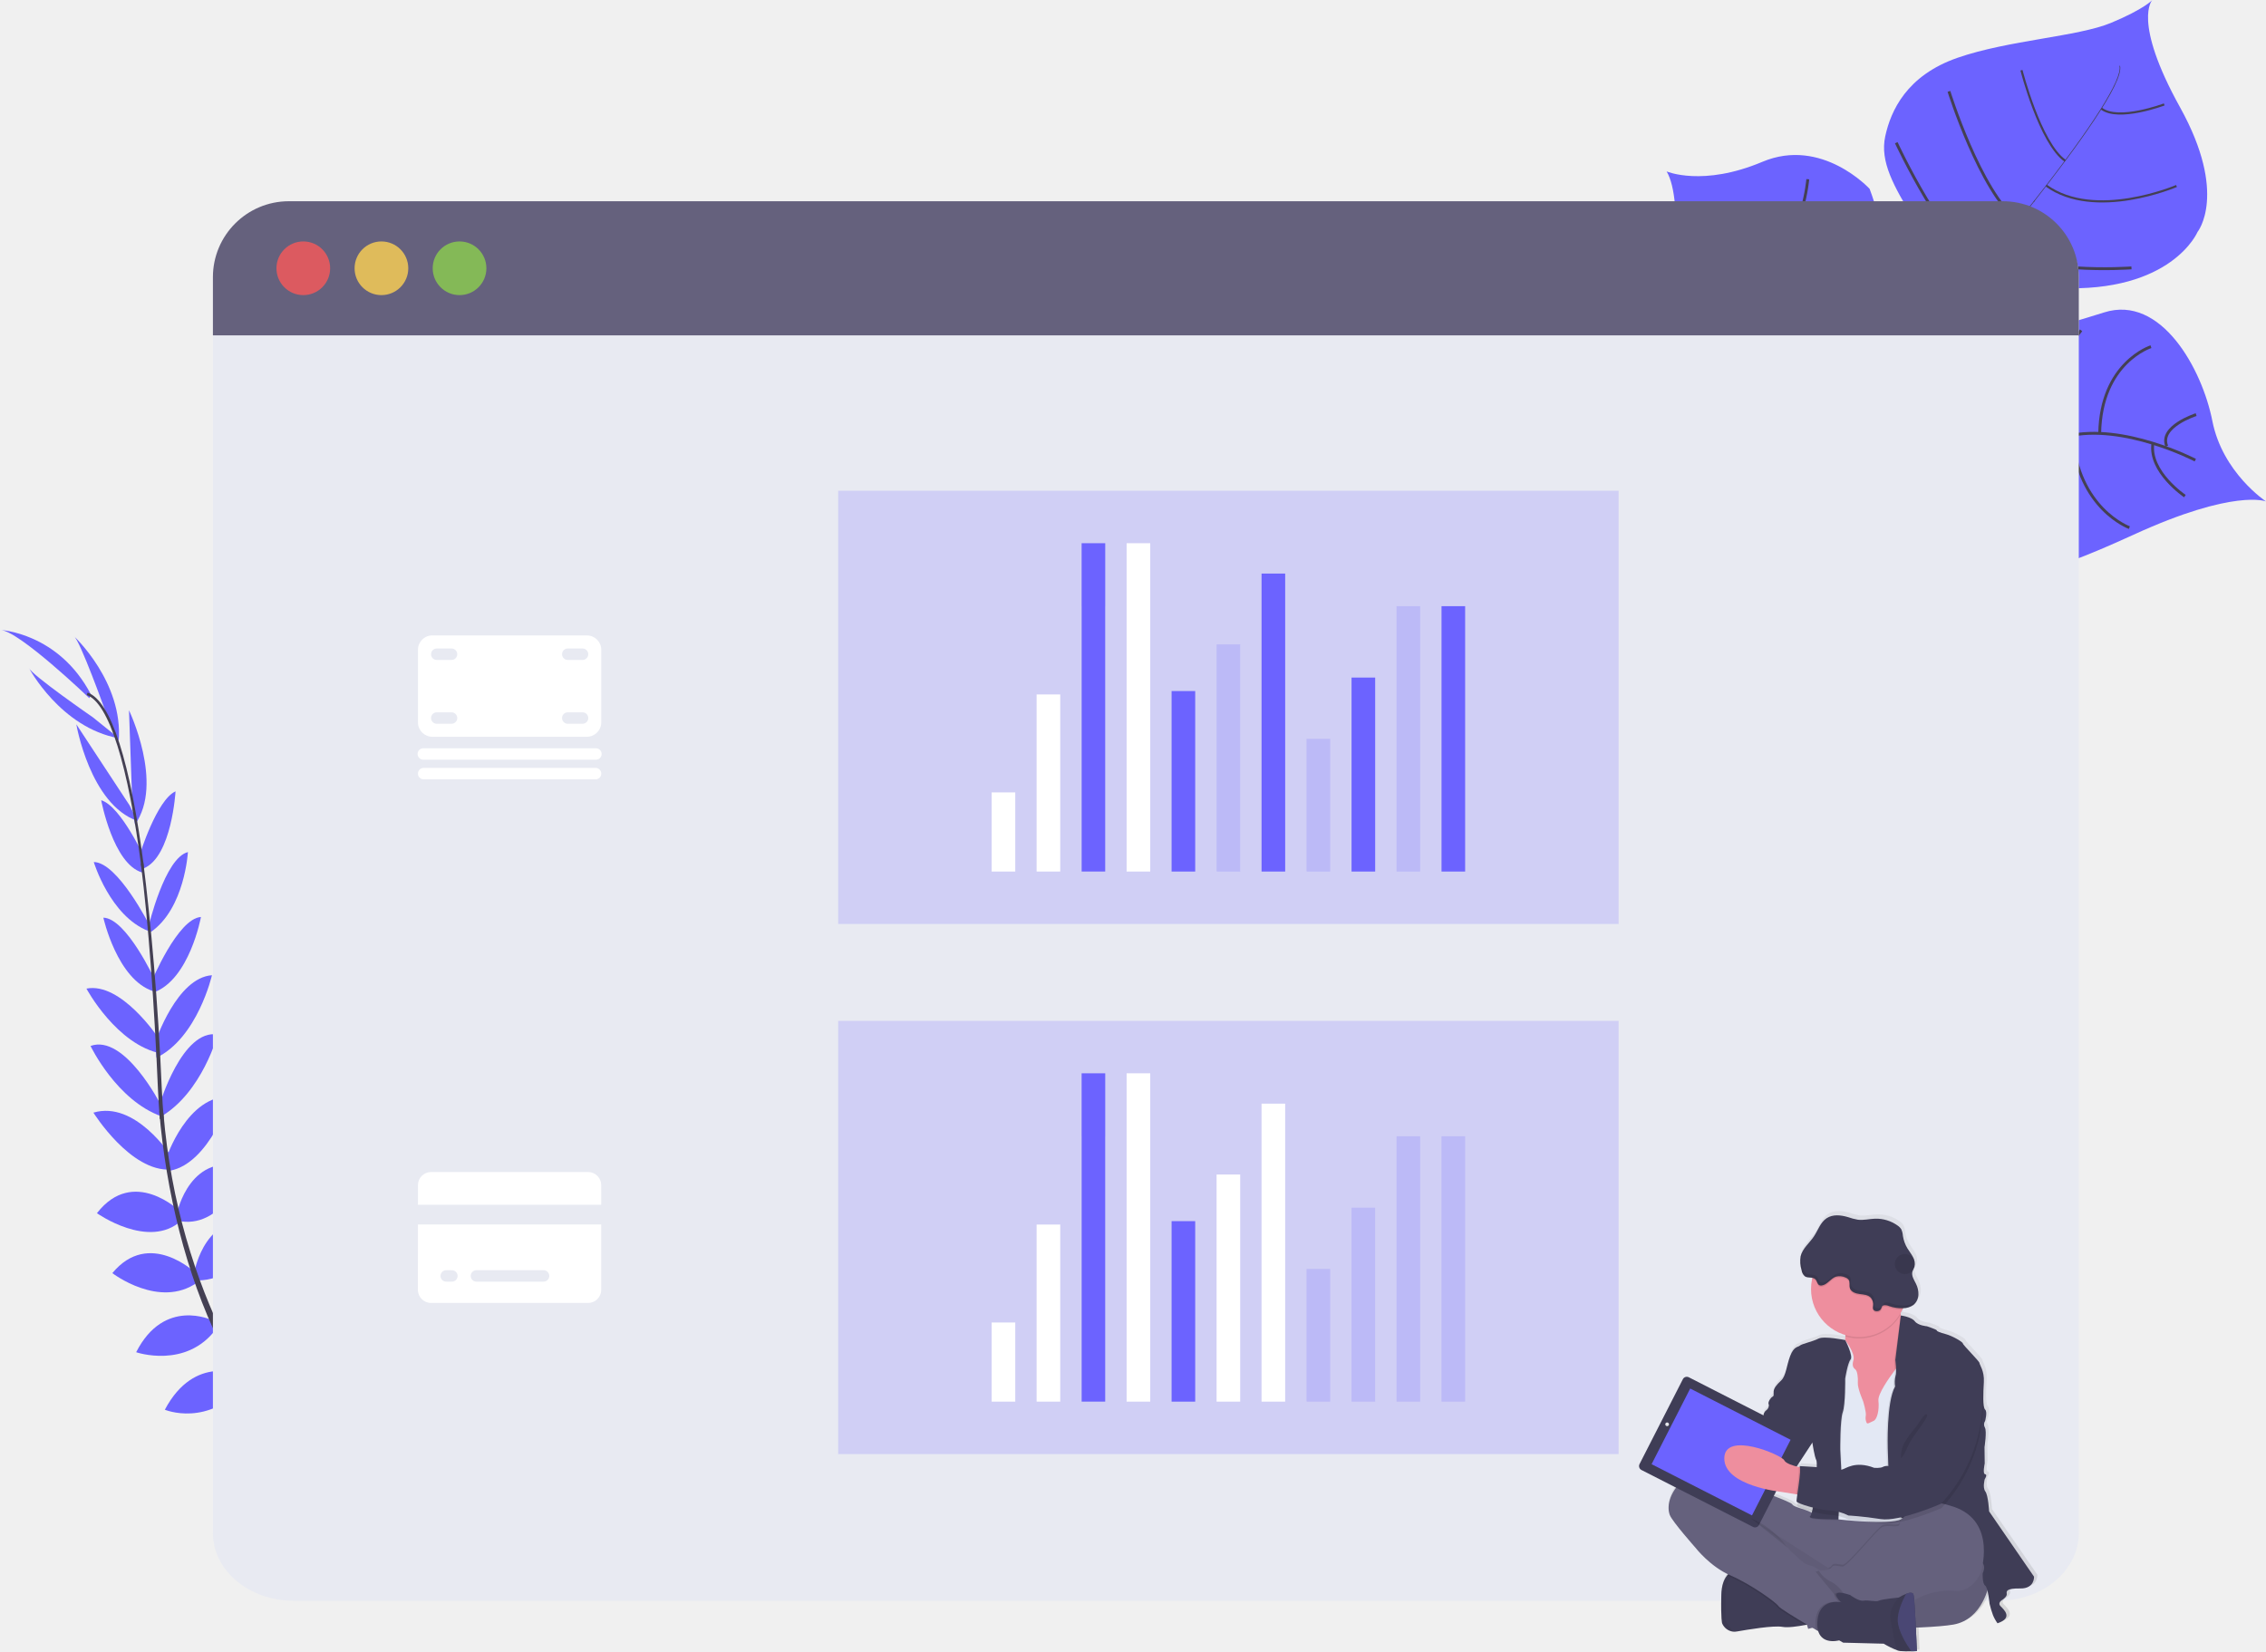
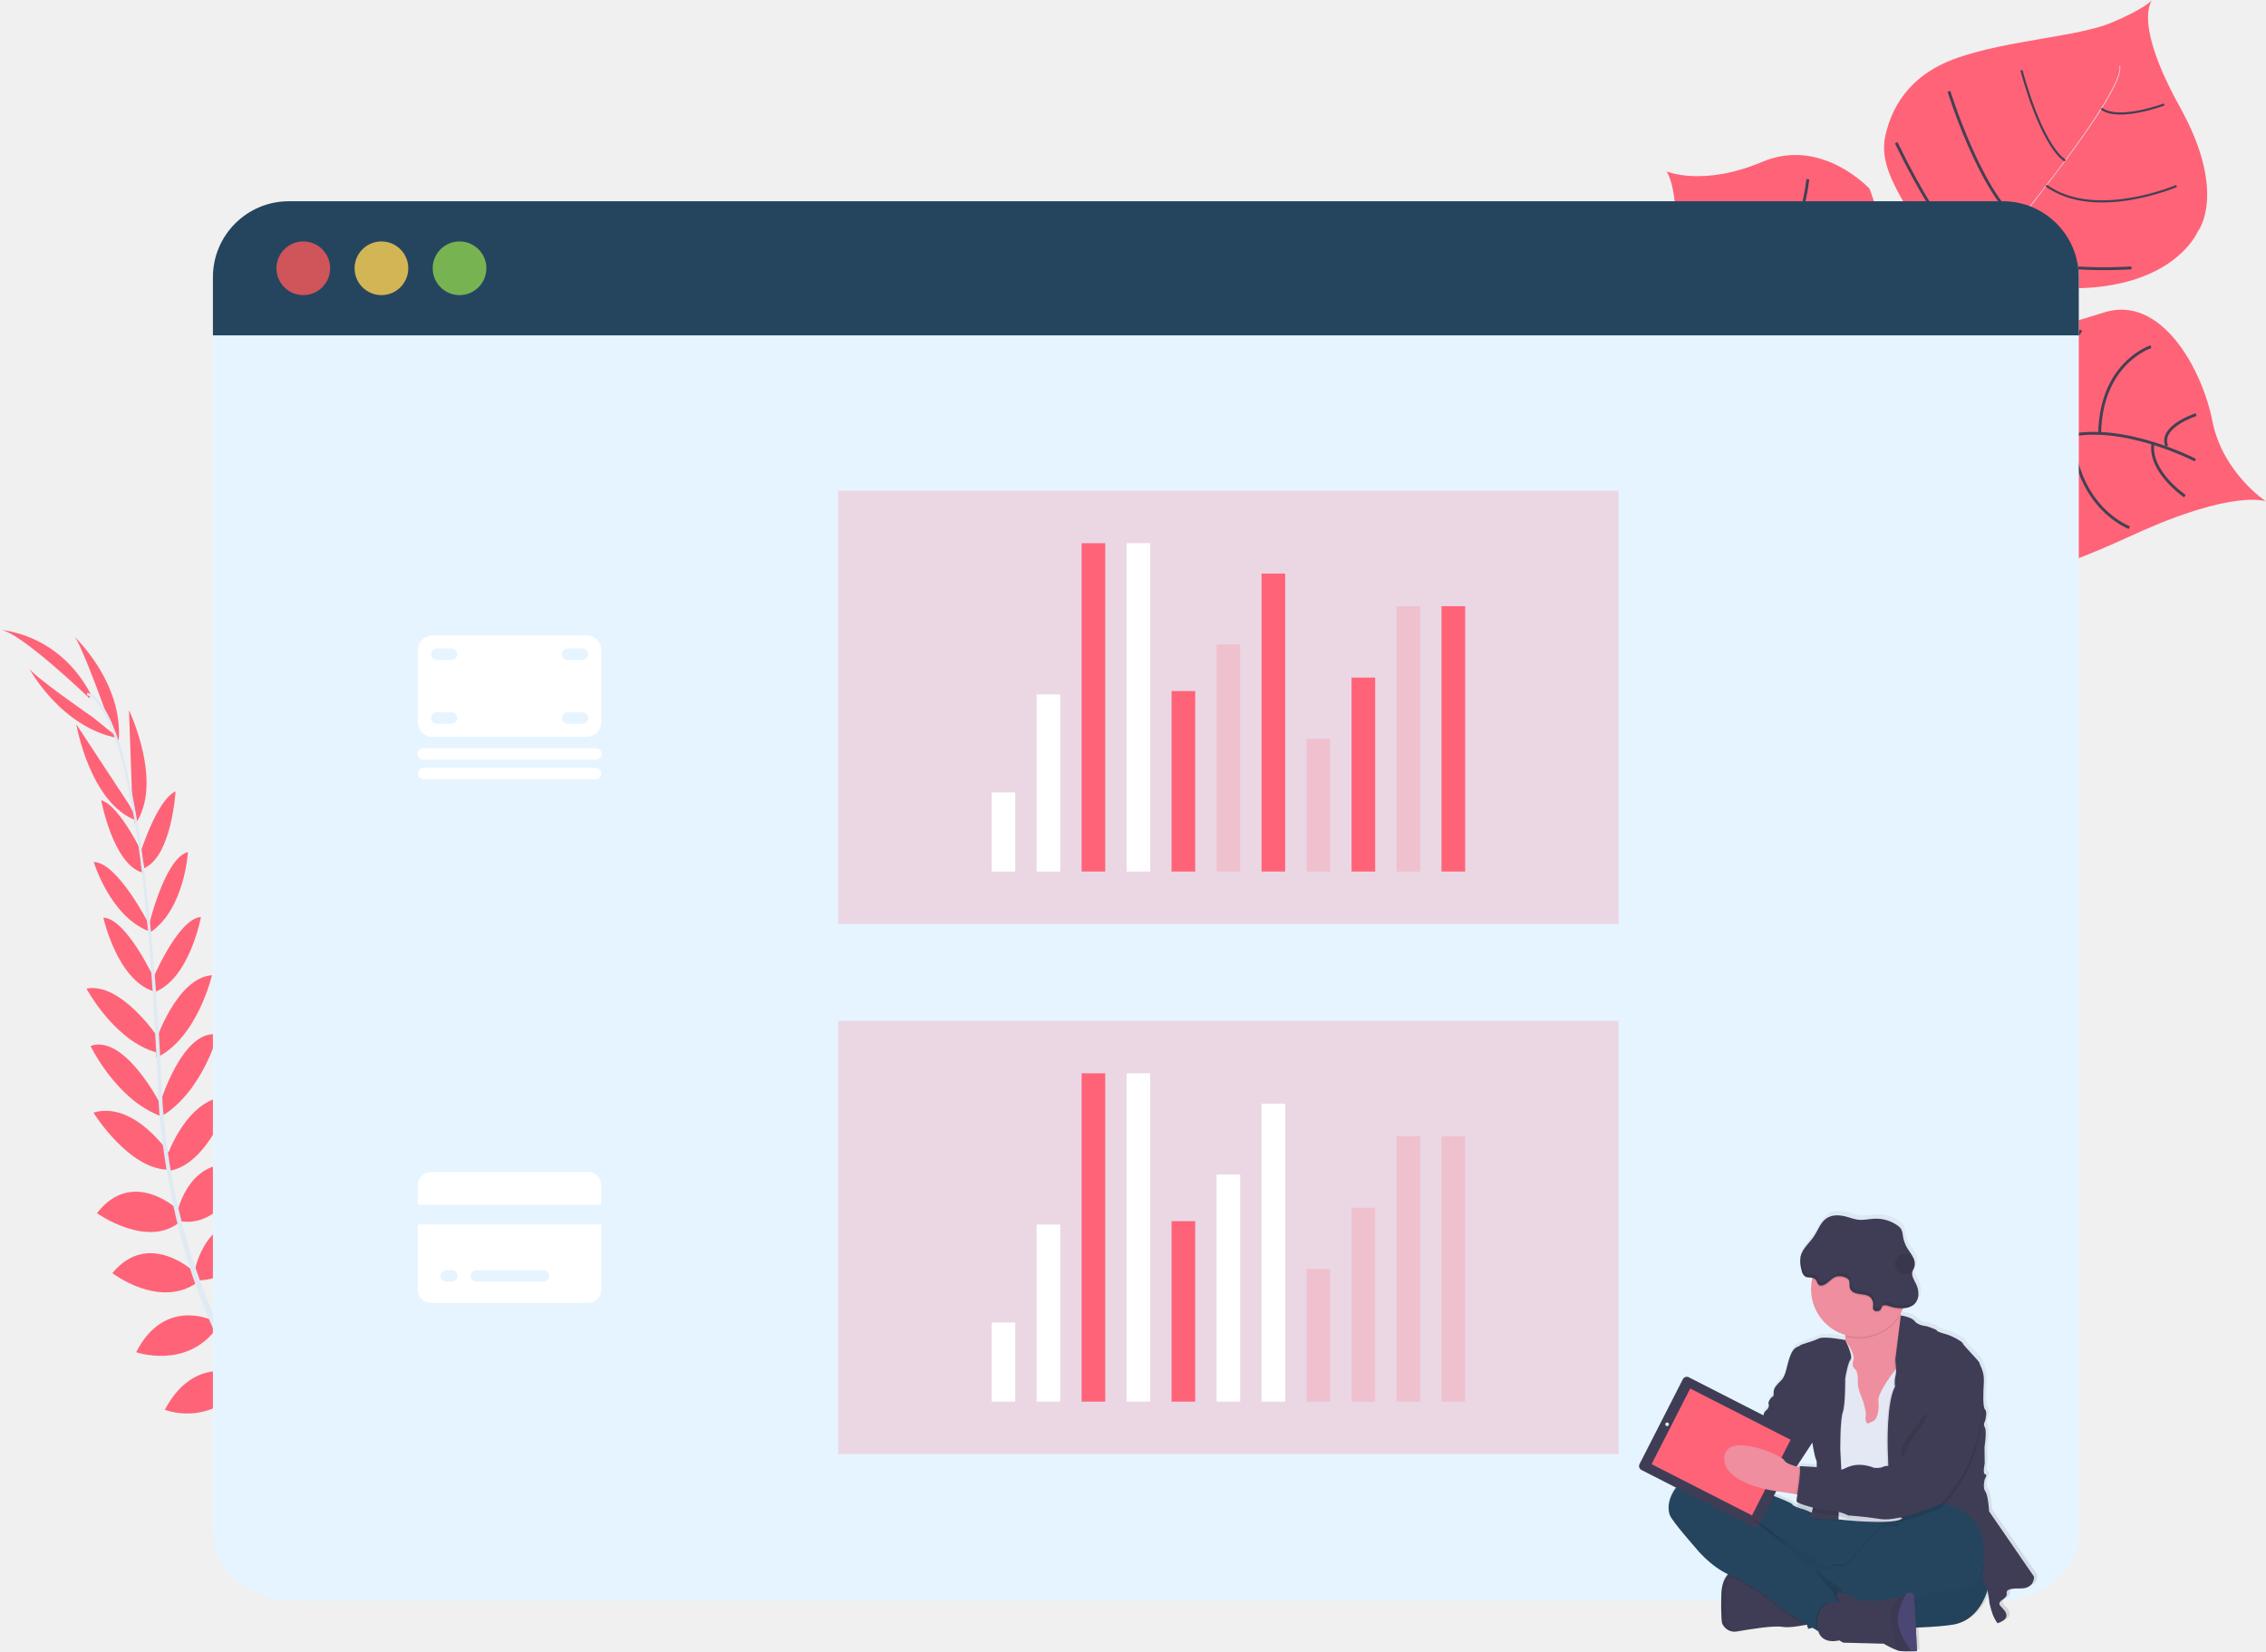
<svg xmlns="http://www.w3.org/2000/svg" viewBox="0 0 790.051 575.88">
  <defs>
    <style>
      .cls-1, .cls-20 {
-         fill: #6c63ff;
+         fill: #ff6378;
      }

      .cls-2 {
-         fill: #444053;
+         fill: #dfeaf3;
      }

      .cls-3, .cls-4 {
        fill: none;
        stroke: #444053;
        stroke-miterlimit: 10;
      }

      .cls-4 {
        stroke-width: 0.75px;
      }

      .cls-5 {
-         fill: #e8eaf2;
+         fill: #e6f4ff;
      }

      .cls-6 {
-         fill: #65617d;
+         fill: #25455f;
      }

      .cls-7 {
        fill: #fa5959;
      }

      .cls-7, .cls-8, .cls-9 {
        opacity: 0.8;
      }

      .cls-8 {
        fill: #fed253;
      }

      .cls-9 {
        fill: #8ccf4d;
      }

      .cls-10 {
        fill: url(#linear-gradient);
      }

      .cls-11 {
        opacity: 0.05;
      }

      .cls-12 {
        fill: #3f3d56;
      }

      .cls-13, .cls-18 {
        opacity: 0.1;
      }

      .cls-14 {
        fill: #ee8e9e;
      }

      .cls-15 {
        fill: #e3e8f4;
      }

      .cls-16 {
        fill: #e6e8ec;
      }

      .cls-17 {
        fill: #565387;
      }

      .cls-19 {
        fill: #fff;
      }

      .cls-20 {
        opacity: 0.2;
      }

      .cls-21 {
        fill: #dfe3ef;
      }
    </style>
    <linearGradient id="linear-gradient" x1="0.5" y1="1" x2="0.5" gradientUnits="objectBoundingBox">
      <stop offset="0" stop-color="gray" stop-opacity="0.251" />
      <stop offset="0.54" stop-color="gray" stop-opacity="0.122" />
      <stop offset="1" stop-color="gray" stop-opacity="0.102" />
    </linearGradient>
  </defs>
  <g id="undraw_revenue_3osh_1_" data-name="undraw_revenue_3osh (1)" transform="translate(0.03 0.01)">
    <path id="Path_30" data-name="Path 30" class="cls-1" d="M1065.833,227.309s-11.031-4.483-46.123,11.589-39.474,14.051-48.564,11.589-14.145-3.049-23.9-16.492c0,0-6.866-37.229-13.515-43s-34.9,3.288-34.9,3.288-33.861,7.772-40.314-37.468c0,0,4.578-34.121-1.659-44.587,0,0,12.588,5.425,33.361-3.339s37.41,9.416,37.41,9.416,5.237,13.566,4.686,21.649,2.774,11.125,12.682,7.243c0,0,4.867-6.924-2.028-18.368s-11.813-19.969-9.887-28.863,7.453-21.207,25.227-27.371,41.915-7.352,53.5-12.175,14.392-7.967,14.392-7.967-7.127,7.142,9.669,37.431,6.091,43.458,6.091,43.458-8.938,21.294-48.39,19.556c0,0-38.018,1.391-17.289,17.513,0,0,13.269-2.7,33.115-9.01s34.172,19.723,37.728,37.837S1065.833,227.309,1065.833,227.309Z" transform="translate(-275.811 -52.46)" />
    <path id="Path_31" data-name="Path 31" class="cls-2" d="M1063.427,84.151l.2-.051c1.528,5.794-15.464,28.972-29.986,47.463l-.174-.13C1053.96,105.387,1064.6,88.6,1063.427,84.151Z" transform="translate(-324.504 -61.186)" />
    <path id="Path_32" data-name="Path 32" class="cls-2" d="M1018.131,148.92l.087.239c-11.589,14.747-26.2,32.347-37.873,45.384-1.108,1.246-2.216,2.55-3.281,3.882l-.333-.268c1.072-1.34,2.173-2.651,3.3-3.9C991.7,181.231,1006.535,163.667,1018.131,148.92Z" transform="translate(-308.86 -79.057)" />
    <path id="Path_33" data-name="Path 33" class="cls-2" d="M966.858,216.41l.232.4c-21.251,26.531-22.656,67.729-22.707,68.084L939.9,279.72C939.972,279.358,945.455,243.129,966.858,216.41Z" transform="translate(-298.706 -97.665)" />
    <path id="Path_34" data-name="Path 34" class="cls-3" d="M1048.384,240.9s-25.06-13.037-44.587-8.351-63.5-16.521-63.5-16.521-18.665-7.583-22.453-16.231c0,0-12.813-13.537-13.544-20.555s-13.2-24.626-21.331-25.3" transform="translate(-283.01 -80.442)" />
    <path id="Path_35" data-name="Path 35" class="cls-3" d="M1102.049,284.311s-12.617-8.5-11.154-18.411" transform="translate(-340.304 -111.31)" />
    <path id="Path_36" data-name="Path 36" class="cls-3" d="M1072.05,294.206s-18.042-6.555-19.86-32.245" transform="translate(-329.665 -110.223)" />
    <path id="Path_37" data-name="Path 37" class="cls-3" d="M1034.571,300.695s-17.245-14.312-11.523-39.315" transform="translate(-321.31 -110.063)" />
    <path id="Path_38" data-name="Path 38" class="cls-3" d="M988.994,290.866s-11.495-24.083-1.268-39.756" transform="translate(-310.724 -107.232)" />
    <path id="Path_39" data-name="Path 39" class="cls-3" d="M1107.7,252.08s-13.037,4.143-10.249,11.009" transform="translate(-342.036 -107.499)" />
    <path id="Path_40" data-name="Path 40" class="cls-3" d="M1083.2,219.37s-17.463,5.541-17.876,30.246" transform="translate(-333.285 -98.481)" />
    <path id="Path_41" data-name="Path 41" class="cls-3" d="M1050.749,211.5s-15.891,19.621-14.732,37.453" transform="translate(-325.19 -96.311)" />
    <path id="Path_42" data-name="Path 42" class="cls-3" d="M1012.693,222.12s-15.79,15.094-13.762,23.489" transform="translate(-314.932 -99.239)" />
    <path id="Path_43" data-name="Path 43" class="cls-3" d="M998.376,213.933s-14.8,2.658-16.876-2.173" transform="translate(-310.176 -96.383)" />
    <path id="Path_44" data-name="Path 44" class="cls-3" d="M978.24,190.08s7.482,9.908,9.416,7.692" transform="translate(-309.277 -90.406)" />
    <path id="Path_45" data-name="Path 45" class="cls-3" d="M1063.2,178.179s-37.323,2.709-45.768-8.539" transform="translate(-320.082 -84.77)" />
    <path id="Path_46" data-name="Path 46" class="cls-3" d="M967.4,121.16s17.513,37.591,30.225,42.378" transform="translate(-306.288 -71.404)" />
    <path id="Path_47" data-name="Path 47" class="cls-3" d="M992.76,96.44s10.756,34.578,24.083,45.37" transform="translate(-313.28 -64.588)" />
    <path id="Path_48" data-name="Path 48" class="cls-4" d="M1085.01,141.948s-28.378,12.183-45.42-.138" transform="translate(-326.191 -77.097)" />
    <path id="Path_49" data-name="Path 49" class="cls-4" d="M1027.67,86.26s6.482,25.423,15.21,31.557" transform="translate(-322.905 -61.782)" />
    <path id="Path_50" data-name="Path 50" class="cls-4" d="M1088.05,102.73s-15.934,6.033-21.91,1.449" transform="translate(-333.512 -66.323)" />
    <path id="Path_51" data-name="Path 51" class="cls-3" d="M957.081,201.55s-.043,22.156-6.041,23.728" transform="translate(-301.778 -93.568)" />
    <path id="Path_52" data-name="Path 52" class="cls-3" d="M891.3,237.27s23.952,2.042,35-10.27" transform="translate(-285.307 -100.585)" />
    <path id="Path_53" data-name="Path 53" class="cls-3" d="M942.547,165.41s-5.794,22.453-21.787,28.523" transform="translate(-293.429 -83.604)" />
    <path id="Path_54" data-name="Path 54" class="cls-3" d="M871.46,205.029s16.956,5.9,31.536-9.119" transform="translate(-279.837 -92.013)" />
    <path id="Path_55" data-name="Path 55" class="cls-3" d="M920.252,138.74s-1.6,19.085-11.973,28.016" transform="translate(-289.988 -76.251)" />
    <path id="Path_56" data-name="Path 56" class="cls-3" d="M872.35,166.641s14.073.094,17.383-4.491" transform="translate(-280.082 -82.705)" />
    <path id="Path_57" data-name="Path 57" class="cls-1" d="M242.53,793.753s9.64-6.359,19.194-1.833c0,0-2.941,5.664-15.036,5.128Z" transform="translate(-106.436 -255.889)" />
    <path id="Path_58" data-name="Path 58" class="cls-1" d="M240.68,795.54s-2.933,11.2,4.418,18.766c0,0,4.425-4.606.036-15.884Z" transform="translate(-105.767 -257.335)" />
    <path id="Path_59" data-name="Path 59" class="cls-1" d="M224.3,778.078s.724-9.5,22.163-6.352c0,0,.1,6.128-7.431,9.032S228.059,781.214,224.3,778.078Z" transform="translate(-101.41 -250.593)" />
    <path id="Path_60" data-name="Path 60" class="cls-1" d="M220.828,780.65s-9.068,2.9-.985,23.025c0,0,5.983-1.333,7.04-9.336S224.761,783.562,220.828,780.65Z" transform="translate(-99.257 -253.23)" />
    <path id="Path_61" data-name="Path 61" class="cls-1" d="M205.705,756.618s-1.224-15.63,20.693-14.022c0,0,1.557,14.146-16.818,17.781Z" transform="translate(-96.28 -242.706)" />
    <path id="Path_62" data-name="Path 62" class="cls-1" d="M185.72,732.575s3-17.709,24.908-12.429c0,0,.087,15.312-21.338,16.659Z" transform="translate(-90.773 -236.277)" />
    <path id="Path_63" data-name="Path 63" class="cls-1" d="M171.1,707.526s5.07-17.3,26.741-12.089c0,0-5.164,15.514-25.3,15.275Z" transform="translate(-86.743 -229.467)" />
    <path id="Path_64" data-name="Path 64" class="cls-1" d="M157.22,682.747s4.918-17.9,25.872-12.53c0,0-7,17.014-24.5,15.58Z" transform="translate(-82.916 -222.505)" />
    <path id="Path_65" data-name="Path 65" class="cls-1" d="M148.27,657.773s3.781-21.9,23.322-17.05c0,0-5.678,19.918-21.881,20.237Z" transform="translate(-80.448 -214.458)" />
    <path id="Path_66" data-name="Path 66" class="cls-1" d="M139.88,629.9s4.541-22.069,24.293-15.652c0,0-7.757,20.86-22.917,18.7Z" transform="translate(-78.135 -207.028)" />
    <path id="Path_67" data-name="Path 67" class="cls-1" d="M134.69,601.821s7.2-22.076,22.489-21.475c0,0-7.366,23.315-21.215,25.9Z" transform="translate(-76.704 -198.001)" />
    <path id="Path_68" data-name="Path 68" class="cls-1" d="M131.39,575.014s7.837-26.574,20.28-24.517c0,0-5.425,20.28-19.838,28.66Z" transform="translate(-75.794 -189.744)" />
    <path id="Path_69" data-name="Path 69" class="cls-1" d="M129.51,545.011s7.352-22.142,19.636-23.011c0,0-5,21.787-19.36,28.776Z" transform="translate(-75.276 -181.918)" />
    <path id="Path_70" data-name="Path 70" class="cls-1" d="M127.46,516.63s9.17-22.171,17.282-22.67c0,0-3.976,21.83-16.47,26.306Z" transform="translate(-74.711 -174.187)" />
    <path id="Path_71" data-name="Path 71" class="cls-1" d="M126.05,488.784s5.635-24.075,13.762-26.075c0,0-1.108,19.686-12.929,27.871Z" transform="translate(-74.322 -165.572)" />
    <path id="Path_72" data-name="Path 72" class="cls-1" d="M121.85,455.583s5.925-19.187,12.487-22.113c0,0-1.3,22.62-10.966,26.8Z" transform="translate(-73.164 -157.51)" />
    <path id="Path_73" data-name="Path 73" class="cls-1" d="M117.885,428.262l-1.2-33.832s12.255,25.539,2.1,39.8Z" transform="translate(-71.741 -146.746)" />
    <path id="Path_74" data-name="Path 74" class="cls-1" d="M101.089,384.794S92.252,360.089,90.13,358.72c0,0,17.332,16.029,15.637,36.649Z" transform="translate(-64.419 -136.901)" />
    <path id="Path_75" data-name="Path 75" class="cls-1" d="M199.146,761.871s-15.543-2.035-15.08,19.932c0,0,14.051,2.289,18.636-15.876Z" transform="translate(-90.315 -248.039)" />
    <path id="Path_76" data-name="Path 76" class="cls-1" d="M178.387,736.87s-17.962-.065-16.5,22.453c0,0,15.073,2.694,20.048-18.18Z" transform="translate(-84.179 -241.159)" />
    <path id="Path_77" data-name="Path 77" class="cls-1" d="M160.681,713.959s-16.3-7.612-26.741,12.088c0,0,15.065,6.367,28.182-8.9Z" transform="translate(-76.497 -234.444)" />
    <path id="Path_78" data-name="Path 78" class="cls-1" d="M146.632,687.481s-16.695-8.141-26.5,11.147c0,0,17.383,5.983,27.878-8.1Z" transform="translate(-72.69 -227.072)" />
    <path id="Path_79" data-name="Path 79" class="cls-1" d="M137.562,662.612s-16.065-15.355-28.892.174c0,0,16.42,12.632,29.631,3.245Z" transform="translate(-69.53 -218.818)" />
    <path id="Path_80" data-name="Path 80" class="cls-1" d="M130.142,633s-16.166-15.7-28.892.724c0,0,18.151,12.878,29.464,2.571Z" transform="translate(-67.484 -210.656)" />
    <path id="Path_81" data-name="Path 81" class="cls-1" d="M126.678,603.13s-12.451-19.556-27.118-15.21c0,0,12.921,20.758,26.98,19.831Z" transform="translate(-67.019 -199.919)" />
    <path id="Path_82" data-name="Path 82" class="cls-1" d="M122.6,576.263s-12.566-24.691-24.423-20.4c0,0,9.046,18.976,24.742,24.554Z" transform="translate(-66.638 -191.116)" />
    <path id="Path_83" data-name="Path 83" class="cls-1" d="M121.188,545.428s-12.9-19.44-24.988-17.064c0,0,10.546,19.708,26.241,22.685Z" transform="translate(-66.092 -183.617)" />
    <path id="Path_84" data-name="Path 84" class="cls-1" d="M122.447,516.287s-10-21.808-18.107-22c0,0,4.8,21.656,17.455,25.662Z" transform="translate(-68.336 -174.278)" />
    <path id="Path_85" data-name="Path 85" class="cls-1" d="M119.2,489.627S108.081,467.543,99.73,467.5c0,0,5.693,18.882,19.092,24.076Z" transform="translate(-67.065 -166.892)" />
    <path id="Path_86" data-name="Path 86" class="cls-1" d="M118.51,458.093S110.2,439.811,103.3,437.74c0,0,4.157,22.279,14.283,25.2Z" transform="translate(-68.05 -158.687)" />
    <path id="Path_87" data-name="Path 87" class="cls-1" d="M109.923,429.488,91.33,401.19s4.759,27.914,21.287,33.694Z" transform="translate(-64.749 -148.61)" />
    <path id="Path_88" data-name="Path 88" class="cls-1" d="M90.853,391.289S69.262,376.383,68.48,374c0,0,11.016,20.881,31.376,24.561Z" transform="translate(-58.45 -141.114)" />
    <path id="Path_89" data-name="Path 89" class="cls-1" d="M85.735,379.547S60.942,355.718,54.59,355.74c0,0,20.447.934,31.717,22.54Z" transform="translate(-54.62 -136.079)" />
    <path id="Path_90" data-name="Path 90" class="cls-2" d="M116.374,447.337l-.905.116c-4.657-36.468-11.451-58.016-19.129-60.681l.3-.862C104.785,388.735,111.579,409.978,116.374,447.337Z" transform="translate(-66.131 -144.397)" />
    <path id="Path_91" data-name="Path 91" class="cls-2" d="M130.379,556.882l-1.362.116c-.29-3.4-.507-6.888-.659-10.357-1.3-30.189-3.317-57.9-5.968-78.68l.789-.971c2.658,20.809,5.244,49.368,6.519,79.585C129.879,550.03,130.075,553.492,130.379,556.882Z" transform="translate(-73.313 -166.752)" />
    <path id="Path_92" data-name="Path 92" class="cls-2" d="M237.308,755.174c-.239-.109-24.257-10.828-49.194-36.417a198.123,198.123,0,0,1-35.961-50.947c-11.523-23.453-18.549-52.287-20.9-80.31l1.449.666c5.295,62.9,33.926,105.9,56.7,129.286,24.691,25.35,48.441,35.976,48.68,36.077Z" transform="translate(-75.756 -199.977)" />
    <path id="Path_93" data-name="Path 93" class="cls-5" d="M807.625,175.7V613.778c0,13.037-12.567,23.619-28.088,23.619H185.161c-15.514,0-28.081-10.6-28.081-23.619V175.7c0-13.037,12.566-26.357,28.081-26.357l594.348,1.449C795.023,150.781,807.625,162.645,807.625,175.7Z" transform="translate(-82.877 -79.173)" />
    <path id="Path_94" data-name="Path 94" class="cls-6" d="M807.625,175.827v20.28H157.08v-20.28a26.487,26.487,0,0,1,26.487-26.487H781.109a26.5,26.5,0,0,1,26.516,26.487Z" transform="translate(-82.877 -79.173)" />
    <circle id="Ellipse_16" data-name="Ellipse 16" class="cls-7" cx="9.358" cy="9.358" r="9.358" transform="translate(96.359 84.189)" />
    <circle id="Ellipse_17" data-name="Ellipse 17" class="cls-8" cx="9.358" cy="9.358" r="9.358" transform="translate(123.6 84.189)" />
    <circle id="Ellipse_18" data-name="Ellipse 18" class="cls-9" cx="9.358" cy="9.358" r="9.358" transform="translate(150.833 84.189)" />
    <path id="Path_95" data-name="Path 95" class="cls-10" d="M986.377,762.352l-15.811-22.909s-.3-5.671-1.333-7-.217-4.281-.217-4.281,1.108-1.622.145-1.767-.145-3.759-.145-3.759l-.08-5.751s.891-5.526.152-6.852a2.173,2.173,0,0,1,.073-2.354s.884-3.172,0-3.984-.666-5.751-.442-9.655-1.55-6.113-1.55-6.707-5.838-6.338-5.838-6.852-3.694-2.658-5.91-3.245-3.325-1.028-3.252-1.325-3.469-1.448-3.469-1.448-3.107-.217-4.288-1.767-4.795-1.992-4.9-2.006-.051-.21-.072-.311l-.065-.333a16.174,16.174,0,0,0,.768-1.449l.21-.449a6.3,6.3,0,0,0,3.621-1.13,4.977,4.977,0,0,0,1.767-3.535,7.73,7.73,0,0,0-.862-3.926c-.652-1.333-1.6-2.7-1.275-4.143a18.624,18.624,0,0,1,.724-1.775,4.708,4.708,0,0,0-.529-3.491c-.565-1.072-1.34-2.014-1.963-3.049a11.964,11.964,0,0,1-1.564-4.346,6.729,6.729,0,0,0-.572-2.347,4.469,4.469,0,0,0-1.3-1.311,12.93,12.93,0,0,0-7.967-2.4c-2.014.065-4.02.608-6.019.362a21.159,21.159,0,0,1-3.506-.92c-2.477-.724-5.338-1.036-7.5.384s-3.013,4.208-4.476,6.388c-1.3,1.934-3.187,3.549-4.172,5.591v-.116a6.931,6.931,0,0,0-.55,1.492,10.652,10.652,0,0,0,.326,4.882,3.434,3.434,0,0,0,1.2,2.173,7.061,7.061,0,0,0,2.586.507,2.36,2.36,0,0,1-.1.42,16.861,16.861,0,0,0,11.712,19.679v.449a10.108,10.108,0,0,1-.079,1.266h0s-7.424-1.528-9.416-.493-5.91,1.84-6.519,2.434-2.071.145-3.4,3.621-1.449,7-3.172,8.626-2.586,2.723-2.658,3.9.217,1.449-.449,1.84-1.622,1.919-1.325,2.506a2.108,2.108,0,0,1-.811,2.216,2.441,2.441,0,0,0-1.036,2.173s-.442,1.622-1.448,1.992-1.7,2.8-1.7,2.8l-3.346,3.853-6.642-7.344a2.81,2.81,0,0,0-3.955-.2l-3.259,2.9a6.461,6.461,0,0,0-3.259,1.941,8.55,8.55,0,0,0-1.695,2.513l-1.782,1.608a4.534,4.534,0,0,0-.456,5.012l4.252,4.7v.043a7.511,7.511,0,0,0-4.027,1.746c-6.352,5.6-6.432,10.763-5.468,13.117s9.01,11.429,9.01,11.429a36.066,36.066,0,0,0,11.429,9.314h0l-.051.051c-.13.145-.268.3-.4.464l-.109.138a1.755,1.755,0,0,1-.1.145l-.116.174-.094.145-.13.217-.08.138-.152.29a.806.806,0,0,0-.051.094c-.014.036-.123.261-.181.4a1.3,1.3,0,0,0-.058.152c-.043.094-.08.2-.116.29l-.065.2a1.084,1.084,0,0,1-.094.282l-.065.21-.087.326a.667.667,0,0,1-.058.2c-.022.065-.08.348-.116.529a1.843,1.843,0,0,1-.036.21l-.065.384a.7.7,0,0,1-.036.268l-.044.362v1.688c-.152,8.626.355,9.879.355,9.879a4.781,4.781,0,0,0,3.918,2.941,5.128,5.128,0,0,0,1.268-.065c3.839-.666,12.849-2.216,16.029-1.622,1.912.355,5.447-.174,7.967-.645l.666-.13.464,1.449,1.449-.4,1.246.724c.326.2.594.348.782.449,1.449,4.947,7.373,3.259,7.373,3.259l1.405.811,14.254.369a28.922,28.922,0,0,0,5.07,2.419,4.651,4.651,0,0,0,.724.159,33.375,33.375,0,0,0,3.976.073c1.094,0,1.934-.073,1.934-.073s-.145-3.875-.348-8.206a116.172,116.172,0,0,0,13.2-1.079c7.612-1.34,10.792-8.264,11.958-11.965a34.468,34.468,0,0,1,.724,4.592,34.171,34.171,0,0,0,1.181,3.984,13.456,13.456,0,0,0,1.63,2.948c5.613-1.919,2.216-4.795,1.036-6.048s.811-2.281.811-2.281,1.55-1.036,1.405-1.992-.224-1.992,4.8-1.912S986.377,762.352,986.377,762.352Zm-78.014-47.079c.065.427.768,4.961,1.4,6.156a7.866,7.866,0,0,1,.167,2.433c-2.977-.239-6.077-.369-6.077-.369a.724.724,0,0,1,.159.384l-.464-.109-.681-.167,5.483-8.337ZM897.5,732.562l5.157.811.427.073a18.227,18.227,0,0,0-.268,2.433c0,.073.123.167.283.275a6.53,6.53,0,0,0-.094,1.217c.08.406,2.492,1.289,5.251,2.021-.036.152-.072.29-.116.42h0c-2.441-1.282-6.28-1.883-6.721-2.832s-13.523-5.5-13.523-5.5-.478-.254-1.3-.652l3.448.652.942-.094a51.165,51.165,0,0,0,6.519,1.2Z" transform="translate(-276.079 -213.218)" />
    <path id="Path_96" data-name="Path 96" class="cls-6" d="M976.662,804.5s-2.05,12.378-12.451,14.2-45.1,1.449-45.1,1.449-19.838-2.9-27.016-19.628-11.784-23.424-5.635-23.721,39.315,11.2,41.219,11.35S978.494,762.7,976.662,804.5Z" transform="translate(-283.181 -252.169)" />
    <path id="Path_97" data-name="Path 97" class="cls-11" d="M976.662,804.5s-2.05,12.378-12.451,14.2-45.1,1.449-45.1,1.449-19.838-2.9-27.016-19.628-11.784-23.424-5.635-23.721,39.315,11.2,41.219,11.35S978.494,762.7,976.662,804.5Z" transform="translate(-283.181 -252.169)" />
    <path id="Path_98" data-name="Path 98" class="cls-12" d="M883.458,826.925a4.744,4.744,0,0,0,3.882,2.9,5.017,5.017,0,0,0,1.253-.065c3.81-.659,12.74-2.173,15.891-1.608,1.891.348,5.4-.174,7.888-.645,1.659-.311,2.9-.6,2.9-.6s-2.933-9.742-3.3-10.031-13.182-7.967-13.182-7.967l-10.14-.724h0a5.374,5.374,0,0,0-3.44,2.021c-1.072,1.3-1.992,3.426-2.05,6.91C882.959,825.679,883.458,826.925,883.458,826.925Z" transform="translate(-283.05 -260.82)" />
    <path id="Path_99" data-name="Path 99" class="cls-11" d="M883.455,826.916a4.744,4.744,0,0,0,3.882,2.9,40.814,40.814,0,0,1-2.752-4.02l.051-7.1a12.516,12.516,0,0,1,3.984-10.546h0s-5.345.362-5.49,8.931S883.455,826.916,883.455,826.916Z" transform="translate(-283.047 -260.812)" />
    <path id="Path_100" data-name="Path 100" class="cls-13" d="M942.1,804.171l9.416-7.4,14.862-14.645s-1.6-.08-4.027-.181c-.6.384-2.289,1.594-2.354,3.057-.073,1.789-4.013.123-6.062,1.152s-12.081,13.863-13.841,13.762-3.151-.891-3.882.355l-.051.08Z" transform="translate(-297.675 -253.588)" />
    <path id="Path_101" data-name="Path 101" class="cls-13" d="M885.93,810.239l1.029.471c7.171,3.071,16.029,9.517,16.659,10.691.406.724,5.541,3.824,9.5,6.164,1.659-.311,2.9-.6,2.9-.6s-2.933-9.742-3.3-10.031-13.182-7.967-13.182-7.967l-10.14-.724h0A5.374,5.374,0,0,0,885.93,810.239Z" transform="translate(-283.826 -260.837)" />
    <path id="Path_102" data-name="Path 102" class="cls-6" d="M858.256,776.358c.956,2.339,8.938,11.35,8.938,11.35s5.07,6.584,12.226,9.662,16.036,9.517,16.695,10.691c.42.724,6.142,4.194,10.14,6.562l.905.529,2,1.159,1.057.608,4.889-3.947c2.412-1.956,4.809-3.926,4.845-4.034.073-.217,1.029-2.709.8-2.854-.109-.08-.616-1.086-1.543-2.267a10.277,10.277,0,0,0-3.73-3.078,10.626,10.626,0,0,1-4.831-5.07s-.319-.232-.8-.536a9.7,9.7,0,0,0-3.3-1.449c-1.608-.2-4.607-3.5-4.607-3.5a9.016,9.016,0,0,1-2.861-3c-.768-1.608-12.125-9.416-13.175-10.14l27.523,17.68,6.584,4.23,9.416-7.4,14.87-14.638s-2-.1-4.911-.224c-7.243-.311-20.048-.8-21.671-.435a12.445,12.445,0,0,1-4.027.261,14.144,14.144,0,0,1-6.077-1.115c-2.455-1.282-6.222-1.869-6.664-2.818s-13.4-5.483-13.4-5.483-17.644-9.372-23.945-3.81S857.307,774.011,858.256,776.358Z" transform="translate(-276.071 -247.96)" />
    <path id="Path_103" data-name="Path 103" class="cls-14" d="M937,699.527l2.267,7.54,2.9,16.985,10.763.724,3.115-5.164,3.107-5.157s1.941-6.866,3.332-13.5c1.231-5.881,2.035-11.589.724-12.2-1.188-.55-1.97-2.528-2.477-4.657-.065-.261-.123-.529-.174-.8a41.121,41.121,0,0,1-.724-5.461s-22.555-1.166-19.4,8.134a14.711,14.711,0,0,1,.847,4.94,11.688,11.688,0,0,1-.073,1.26A10.546,10.546,0,0,1,937,699.527Z" transform="translate(-297.907 -224.872)" />
    <path id="Path_104" data-name="Path 104" class="cls-15" d="M930.51,703.77l.8,12.813,1.832,10.908,2.05,5.07,1.832,27.646s17.651,2.042,21.946-.036a1.913,1.913,0,0,0,.775-.608c5.157-7.851,3.491-30.5,3.491-30.5l1.977-14.638-1.318-7.605-3.187-.333-2.455-.268s-.551.681-1.347,1.738c-2.173,2.9-6.164,8.5-5.9,10.864.362,3.223-.442,6.519-1.688,7.033s-2.267,1.391-2.492.507a3.992,3.992,0,0,1-.217-2.339c.217-1.246-.949-5.07-.949-5.07s-1.977-4.462-1.833-6.367-.217-4.1-.8-4.614-1.391-1.029-.724-3.368-2.9-6.9-2.9-6.9Z" transform="translate(-296.117 -230.36)" />
    <path id="Path_105" data-name="Path 105" class="cls-13" d="M962.7,732.631l.724,21.9,4.23,2.339a1.84,1.84,0,0,0,.775-.6c5.186-7.837,3.484-30.514,3.484-30.514l1.977-14.645-1.318-7.6-3.18-.34c1.231-5.874,2.035-11.589.724-12.2-1.188-.55-1.97-2.528-2.477-4.65h0l-2.282,15.485s.188,1.4.254,2.839a7.966,7.966,0,0,1-.181,2.723,9.087,9.087,0,0,0-.145,3.665c-1.325,2.325-1.984,6.634-2.3,10.792C962.532,727.373,962.7,732.631,962.7,732.631Z" transform="translate(-304.984 -227.222)" />
    <path id="Path_106" data-name="Path 106" class="cls-12" d="M967.847,685.83s3.694.464,4.86,2,4.252,1.76,4.252,1.76,3.513,1.166,3.44,1.448,1.021.724,3.223,1.318,5.852,2.709,5.852,3.223,5.794,6.222,5.794,6.808,1.76,2.781,1.535,6.663-.434,8.786.442,9.59,0,3.955,0,3.955a2.173,2.173,0,0,0-.073,2.339c.724,1.318-.145,6.808-.145,6.808l.072,5.715s-.8,3.621.145,3.73-.145,1.76-.145,1.76-.8,2.9.217,4.244,1.318,6.96,1.318,6.96l15.667,22.772s.225,4.172-4.759,4.1-4.9.949-4.759,1.9-1.391,1.97-1.391,1.97-1.977,1.029-.8,2.274,4.541,4.1-1.029,6a13.467,13.467,0,0,1-1.608-2.9,33.04,33.04,0,0,1-1.173-3.947s-.514-5.57-1.536-6.3-.855-4.266-.855-4.266,1.449-2.854-.587-4.027-31.782-17.644-31.782-17.644l-.724-21.9s-.507-16.181,2.564-21.6a9.226,9.226,0,0,1,.145-3.665c.507-1.318-.072-5.563-.072-5.563Z" transform="translate(-305.149 -227.087)" />
    <path id="Path_107" data-name="Path 107" class="cls-13" d="M932.919,697.678s-7.359-1.514-9.336-.493-5.859,1.833-6.446,2.419-2.05.145-3.368,3.621-1.449,6.961-3.151,8.568-2.557,2.709-2.629,3.882.217,1.449-.442,1.833-1.615,1.9-1.318,2.484,15.21,13.472,15.21,13.472.724,4.911,1.391,6.149-.724,18.383-2.173,19.556,9.887,1.057,9.887,1.057.514-11.241.956-11.82-.3-12.6-.3-12.6-.072-10.249.876-12.965.847-11.712.847-11.712.84-5.4,1.862-6.664S932.919,697.678,932.919,697.678Z" transform="translate(-289.407 -230.12)" />
    <path id="Path_108" data-name="Path 108" class="cls-12" d="M932.619,697.337s-7.366-1.521-9.344-.493-5.852,1.833-6.439,2.419-2.05.145-3.368,3.585-1.449,6.953-3.151,8.568-2.564,2.709-2.637,3.875.225,1.449-.434,1.833-1.615,1.9-1.318,2.492,15.246,13.457,15.246,13.457.724,4.9,1.391,6.149-.724,18.375-2.173,19.556,9.843,1.094,9.843,1.094.514-11.241.949-11.828-.29-12.6-.29-12.6-.072-10.249.876-12.958.848-11.712.848-11.712.84-5.4,1.861-6.663S932.619,697.337,932.619,697.337Z" transform="translate(-289.325 -230.026)" />
    <path id="Path_109" data-name="Path 109" class="cls-13" d="M941.615,685.986a14.708,14.708,0,0,1,.847,4.94,16.789,16.789,0,0,0,19.274-7.612,41.1,41.1,0,0,1-.724-5.461S938.464,676.686,941.615,685.986Z" transform="translate(-299.096 -224.875)" />
    <path id="Path_110" data-name="Path 110" class="cls-14" d="M926.37,666.737a16.745,16.745,0,1,0,.362-3.484A16.746,16.746,0,0,0,926.37,666.737Z" transform="translate(-294.976 -217.2)" />
    <path id="Path_111" data-name="Path 111" class="cls-12" d="M905.927,726.7l-3.991,1.246a2.086,2.086,0,0,1-.811,2.173,2.455,2.455,0,0,0-1.021,2.173s-.442,1.615-1.449,1.977-1.688,2.789-1.688,2.789l-3.368,3.875s-1.246,1.028-1.021,1.543-1.318.659-1.318.659l.8,13.037,6.953,1.318,4.346-.442,3.513-1.318,3.071-1.825,1.4-3.622,6.149-9.372Z" transform="translate(-285.296 -238.355)" />
    <path id="Path_112" data-name="Path 112" class="cls-14" d="M885.768,747.818s-8.931-12.885-15.594-5.932,2.709,18.23,4.9,17.868,12.668-.971,12.668-.971Z" transform="translate(-278.833 -241.975)" />
    <rect id="Rectangle_17" data-name="Rectangle 17" class="cls-12" width="46.753" height="36.302" rx="1.54" transform="translate(587.406 479.589) rotate(27.04)" />
    <rect id="Rectangle_18" data-name="Rectangle 18" class="cls-1" width="39.3" height="29.616" transform="translate(589.267 484.217) rotate(27.04)" />
    <circle id="Ellipse_19" data-name="Ellipse 19" class="cls-16" cx="0.645" cy="0.645" r="0.645" transform="translate(580.578 496.044)" />
    <circle id="Ellipse_20" data-name="Ellipse 20" class="cls-16" cx="1.065" cy="1.065" r="1.065" transform="translate(618.045 515.035)" />
    <path id="Path_113" data-name="Path 113" class="cls-14" d="M884.62,752.874c-.072,9.669,19.911,11.712,19.911,11.712l5.07.811,2.289.362.956-9.416s-1.05-.152-2.361-.456c-1.934-.456-4.44-1.231-4.961-2.325C904.675,751.715,884.692,743.212,884.62,752.874Z" transform="translate(-283.465 -244.322)" />
    <path id="Path_114" data-name="Path 114" class="cls-13" d="M926.87,663.276a1.955,1.955,0,0,1,1.224.55c.572.6.6,1.659,1.333,2.028a1.449,1.449,0,0,0,.876.1c1.948-.275,3.071-2.47,4.94-3.078a5.071,5.071,0,0,1,3.281.282,2.426,2.426,0,0,1,1.079.724c.63.811.188,2.006.478,2.984.406,1.362,2.028,1.9,3.433,2.079s2.991.275,3.926,1.333a3.578,3.578,0,0,1,.724,2.839,2.209,2.209,0,0,0,0,1.043c.391,1.1,2.289.934,2.789.072.362-.63.246-1.159,1.1-1.333a3.665,3.665,0,0,1,1.8.311,13.094,13.094,0,0,0,4.636.724,16.767,16.767,0,1,0-31.579-10.618Z" transform="translate(-295.114 -217.222)" />
    <path id="Path_115" data-name="Path 115" class="cls-12" d="M946.557,670.268a2.239,2.239,0,0,1,0-1.05,3.571,3.571,0,0,0-.724-2.832c-.934-1.065-2.521-1.166-3.926-1.34s-3.027-.724-3.433-2.079c-.29-.978.152-2.173-.478-2.977a2.311,2.311,0,0,0-1.079-.724,4.946,4.946,0,0,0-3.281-.283c-1.869.6-2.991,2.8-4.94,3.078a1.571,1.571,0,0,1-.876-.1c-.724-.369-.768-1.449-1.333-2.035-.884-.942-2.571-.333-3.665-1.029a3.39,3.39,0,0,1-1.181-2.173,10.627,10.627,0,0,1-.326-4.853c.637-2.723,3.071-4.592,4.628-6.917,1.449-2.173,2.26-4.911,4.44-6.345s4.969-1.108,7.424-.384a21.726,21.726,0,0,0,3.477.913c1.985.246,3.969-.3,5.961-.362a12.82,12.82,0,0,1,7.873,2.39,4.4,4.4,0,0,1,1.282,1.3,6.649,6.649,0,0,1,.572,2.325,11.907,11.907,0,0,0,1.543,4.288c.616,1.028,1.391,1.963,1.948,3.028a4.686,4.686,0,0,1,.521,3.469c-.188.6-.558,1.144-.724,1.76-.326,1.449.616,2.8,1.26,4.114a7.831,7.831,0,0,1,.855,3.9,4.918,4.918,0,0,1-1.76,3.513,6.28,6.28,0,0,1-3.708,1.123,13.126,13.126,0,0,1-4.73-.724,3.736,3.736,0,0,0-1.789-.312c-.855.181-.724.724-1.108,1.333C948.846,671.209,946.948,671.361,946.557,670.268Z" transform="translate(-293.543 -213.792)" />
    <path id="Path_116" data-name="Path 116" class="cls-13" d="M941.233,804.758l9.416-7.4,14.87-14.638s-2-.1-4.911-.225a3.245,3.245,0,0,0-1.036,2c-.073,1.789-4.013.123-6.062,1.152s-12.081,13.863-13.841,13.762-3.151-.891-3.882.355l-.051.08a2.1,2.1,0,0,1-1.115.666Z" transform="translate(-297.25 -253.74)" />
    <path id="Path_117" data-name="Path 117" class="cls-6" d="M917.47,802.312l4.73,15.145.724,2.383,2.26-.623,4.983-1.369,22.192-6.091a19.286,19.286,0,0,0,7.967-2.173,24.207,24.207,0,0,1,13.762-3.006c2.9.275,6.193-.992,8.9-5.99,0,0,6.149-18.158-9.372-23.358S957.349,780,957.349,780l-.21.13c-.6.384-2.289,1.593-2.354,3.056-.072,1.789-4.013.123-6.062,1.152S936.642,798.2,934.882,798.1s-3.151-.891-3.882.355l-.051.08c-.543.724-2.173.92-3.252.956h-1.014l-.138.044-1.13.333Z" transform="translate(-292.522 -251.801)" />
    <path id="Path_118" data-name="Path 118" class="cls-13" d="M919.16,768.27l2.289.362.956-9.416s-1.05-.152-2.361-.456C920.391,760.049,919.609,765.141,919.16,768.27Z" transform="translate(-292.988 -247.195)" />
    <path id="Path_119" data-name="Path 119" class="cls-13" d="M979.169,710.912s6.808-1.977,5.121,17.383a53.938,53.938,0,0,1-14.276,31.557s-14.486,6.367-21,5.345-11.277-1.246-11.277-1.246a16.528,16.528,0,0,0-6.591-1.76c-3.621-.145-11.35-2.412-11.495-3.151s1.9-11.494,1.021-12.313c0,0,10.256.42,11.277,1.166s2.492.21,3.621,0,4.462-3.143,11.125-.579c0,0,2.274.217,3.151-.362a3.151,3.151,0,0,1,2.289-.152,6.379,6.379,0,0,0,1.594-.8c.217-.29,1.977,0,1.977,0a.775.775,0,0,0,1.094-.514,4.835,4.835,0,0,1,1.028-1.608s1.978-11.132,5.708-15.3a2.368,2.368,0,0,0,.8-2.122C964.01,725.231,970.377,708.536,979.169,710.912Z" transform="translate(-293.12 -233.939)" />
    <path id="Path_120" data-name="Path 120" class="cls-12" d="M978.919,708.824s6.808-1.977,5.121,17.383a53.938,53.938,0,0,1-14.276,31.557s-14.486,6.366-21,5.345-11.277-1.246-11.277-1.246a16.485,16.485,0,0,0-6.591-1.76c-3.621-.145-11.35-2.412-11.494-3.151s1.9-11.495,1.028-12.313c0,0,10.249.42,11.27,1.166s2.492.21,3.621,0,4.462-3.143,11.125-.579c0,0,2.274.217,3.151-.369a3.173,3.173,0,0,1,2.289-.145,6.38,6.38,0,0,0,1.594-.8c.217-.29,1.977,0,1.977,0a.775.775,0,0,0,1.094-.514,4.837,4.837,0,0,1,1.028-1.608s1.977-11.132,5.708-15.3a2.383,2.383,0,0,0,.811-2.122C963.76,723.172,970.134,706.477,978.919,708.824Z" transform="translate(-293.052 -233.365)" />
    <path id="Path_121" data-name="Path 121" class="cls-13" d="M928.56,809.073l9.677,11.7.058-.065c.072-.224,1.021-2.716.8-2.861s-1.9-3.81-5.273-5.345a9.937,9.937,0,0,1-4.136-3.766Z" transform="translate(-295.58 -260.974)" />
    <path id="Path_122" data-name="Path 122" class="cls-13" d="M928.67,832.239l1.057.608,4.889-3.947c2.412-1.956,4.809-3.926,4.845-4.034.072-.217,1.028-2.709.8-2.854-.109-.08-.616-1.086-1.543-2.267-6.519-1.833-2.376,2.716-1.825,2.9,0,0-7.967-1.833-8.416,6.859A10.32,10.32,0,0,0,928.67,832.239Z" transform="translate(-295.552 -263.889)" />
    <path id="Path_123" data-name="Path 123" class="cls-12" d="M937.011,835.925l1.391.8,14.131.362a28.629,28.629,0,0,0,5,2.412,4.335,4.335,0,0,0,.724.152,31.347,31.347,0,0,0,3.94.072c1.079,0,1.919-.072,1.919-.072s-.673-17.818-1.173-19.694c-.246-.9-1.449-.724-2.593-.254a17.275,17.275,0,0,0-2.535,1.282s-6,.579-6.953,1.1-3.665-.3-5.345,0-4.686-1.985-4.686-1.985c-8.2-2.709-3.622,2.347-3.006,2.564,0,0-7.967-1.833-8.416,6.859S937.011,835.925,937.011,835.925Z" transform="translate(-295.81 -263.889)" />
    <path id="Path_124" data-name="Path 124" class="cls-17" d="M968.109,829.042c.159,3.694,3.035,8.271,4.751,10.691,1.079,0,1.919-.072,1.919-.072s-.674-17.818-1.173-19.694c-.246-.9-1.449-.724-2.593-.253C969.594,822.371,968.029,826.072,968.109,829.042Z" transform="translate(-306.483 -263.893)" />
    <path id="Path_125" data-name="Path 125" class="cls-13" d="M968.109,829.042c.159,3.694,3.035,8.271,4.751,10.691,1.079,0,1.919-.072,1.919-.072s-.674-17.818-1.173-19.694c-.246-.9-1.449-.724-2.593-.253C969.594,822.371,968.029,826.072,968.109,829.042Z" transform="translate(-306.483 -263.893)" />
    <path id="Path_126" data-name="Path 126" class="cls-11" d="M964.689,829.534c.971,3.564.963,7.554,2.513,9.974a4.348,4.348,0,0,0,.724.152,31.277,31.277,0,0,0,3.94.072c1.079,0,1.919-.072,1.919-.072s-.674-17.818-1.173-19.694c-.246-.9-1.449-.724-2.593-.253a17.294,17.294,0,0,0-2.535,1.282S963.443,824.971,964.689,829.534Z" transform="translate(-305.475 -263.893)" />
    <path id="Path_127" data-name="Path 127" class="cls-13" d="M897.47,783.54s7.018,2.281,12.965,10.379Z" transform="translate(-287.008 -254.027)" />
    <g id="Group_12" data-name="Group 12" class="cls-18" transform="translate(627.638 436.659)">
      <path id="Path_128" data-name="Path 128" d="M976.11,662.24l-.043.159a3.5,3.5,0,1,1,.044-.159Z" transform="translate(-936.248 -657.242)" />
      <path id="Path_129" data-name="Path 129" d="M921.333,656.789a6.8,6.8,0,0,1,.543-1.449,1.942,1.942,0,0,1-.1.377,10.465,10.465,0,0,0,.326,4.86,3.361,3.361,0,0,0,1.181,2.173c1.086.724,2.774.094,3.665,1.036.565.594.594,1.659,1.333,2.028a1.506,1.506,0,0,0,.876.1c1.941-.275,3.071-2.477,4.94-3.078a4.925,4.925,0,0,1,3.274.283,2.492,2.492,0,0,1,1.087.724c.623.811.188,2,.478,2.984.4,1.354,2.021,1.9,3.426,2.071s2.991.282,3.933,1.34a3.621,3.621,0,0,1,.724,2.832,2.173,2.173,0,0,0,0,1.05c.384,1.1,2.282.934,2.781.065.362-.63.254-1.152,1.108-1.325a3.557,3.557,0,0,1,1.789.311,13.3,13.3,0,0,0,4.73.724,6.359,6.359,0,0,0,3.716-1.13,4.208,4.208,0,0,0,1.137-1.383,4.657,4.657,0,0,1-1.579,2.484,6.3,6.3,0,0,1-3.708,1.123,13.125,13.125,0,0,1-4.73-.724,3.751,3.751,0,0,0-1.8-.311c-.855.181-.724.724-1.108,1.333-.493.869-2.39,1.028-2.781-.065a2.341,2.341,0,0,1,0-1.05,3.542,3.542,0,0,0-.724-2.832c-.934-1.065-2.521-1.166-3.926-1.34s-3.027-.724-3.433-2.079c-.29-.978.152-2.173-.478-2.977a2.346,2.346,0,0,0-1.079-.724,4.947,4.947,0,0,0-3.281-.282c-1.869.6-3,2.8-4.94,3.078a1.572,1.572,0,0,1-.876-.1c-.724-.369-.768-1.449-1.333-2.035-.891-.942-2.571-.333-3.665-1.029a3.361,3.361,0,0,1-1.181-2.173A10.526,10.526,0,0,1,921.333,656.789Z" transform="translate(-921.185 -655.34)" />
    </g>
    <path id="Path_130" data-name="Path 130" class="cls-13" d="M975.559,736.914c-1.347,1.811-2.9,3.484-4.063,5.4a10.256,10.256,0,0,0-1.782,6.388c1.231-1.26,1.8-3,2.571-4.578,1.311-2.68,3.266-4.947,4.925-7.41.311-.471,2.332-3.187,1.311-3.31C977.673,733.3,976.015,736.3,975.559,736.914Z" transform="translate(-306.921 -240.204)" />
    <path id="Path_131" data-name="Path 131" class="cls-19" d="M317.654,397.741H257.733a2,2,0,1,0,0,3.991h59.921a2,2,0,1,0,0-3.991Zm0,6.845H257.733a2,2,0,1,0,0,4h59.921a2,2,0,1,0,0-4Zm-3.006-46.2h-53.9a5.019,5.019,0,0,0-5.012,5v25.35a5.019,5.019,0,0,0,5.012,5h53.9a5.019,5.019,0,0,0,5-5v-25.35A5.019,5.019,0,0,0,314.648,358.39Zm-47.217,30.819H262.3a2,2,0,1,1,0-4h5.135a2,2,0,0,1,0,4Zm0-22.258H262.3a2,2,0,1,1,0-4h5.135a2,2,0,0,1,0,4Zm20.28,20.541a11.422,11.422,0,1,0-.014,0Zm25.4,1.717h-5.135a2,2,0,1,1,0-4h5.135a2,2,0,0,1,0,4Zm0-22.258h-5.135a2,2,0,1,1,0-4h5.135a2,2,0,0,1,0,4Z" transform="translate(-110.044 -136.81)" />
    <circle id="Ellipse_21" data-name="Ellipse 21" class="cls-19" cx="7.562" cy="7.562" r="7.562" transform="translate(170.092 231.981)" />
    <rect id="Rectangle_19" data-name="Rectangle 19" class="cls-20" width="272.11" height="151.073" transform="translate(292.2 171.133)" />
    <rect id="Rectangle_20" data-name="Rectangle 20" class="cls-20" width="272.11" height="151.073" transform="translate(292.2 356.002)" />
    <rect id="Rectangle_21" data-name="Rectangle 21" class="cls-19" width="8.235" height="27.596" transform="translate(345.711 276.329)" />
    <rect id="Rectangle_22" data-name="Rectangle 22" class="cls-19" width="8.235" height="61.76" transform="translate(361.392 242.165)" />
    <rect id="Rectangle_23" data-name="Rectangle 23" class="cls-21" width="8.235" height="92.543" transform="translate(377.08 211.382)" />
    <rect id="Rectangle_24" data-name="Rectangle 24" class="cls-19" width="8.235" height="114.503" transform="translate(392.768 189.422)" />
    <rect id="Rectangle_25" data-name="Rectangle 25" class="cls-1" width="8.235" height="114.503" transform="translate(377.08 189.422)" />
    <rect id="Rectangle_26" data-name="Rectangle 26" class="cls-1" width="8.235" height="62.941" transform="translate(408.449 240.984)" />
    <rect id="Rectangle_27" data-name="Rectangle 27" class="cls-20" width="8.235" height="79.209" transform="translate(424.138 224.716)" />
    <rect id="Rectangle_28" data-name="Rectangle 28" class="cls-1" width="8.235" height="103.914" transform="translate(439.819 200.011)" />
    <rect id="Rectangle_29" data-name="Rectangle 29" class="cls-20" width="8.235" height="46.275" transform="translate(455.507 257.65)" />
    <rect id="Rectangle_30" data-name="Rectangle 30" class="cls-1" width="8.235" height="67.642" transform="translate(471.195 236.283)" />
    <rect id="Rectangle_31" data-name="Rectangle 31" class="cls-20" width="8.235" height="92.543" transform="translate(486.876 211.382)" />
    <rect id="Rectangle_32" data-name="Rectangle 32" class="cls-1" width="8.235" height="92.543" transform="translate(502.564 211.382)" />
    <path id="Path_132" data-name="Path 132" class="cls-19" d="M319.669,621.313a4.578,4.578,0,0,0-4.563-4.563H260.342a4.585,4.585,0,0,0-4.57,4.563v6.852h63.9ZM255.75,657.839a4.585,4.585,0,0,0,4.57,4.57h54.786a4.577,4.577,0,0,0,4.563-4.57v-22.8h-63.9Zm20.28-6.845h23.4a2,2,0,1,1,0,3.991h-23.4a2,2,0,0,1,0-3.991Zm-10.27,0h1.709a2,2,0,1,1,0,3.991H265.76a2,2,0,1,1,0-3.991Z" transform="translate(-110.081 -208.041)" />
    <rect id="Rectangle_33" data-name="Rectangle 33" class="cls-19" width="8.235" height="27.596" transform="translate(345.711 461.191)" />
    <rect id="Rectangle_34" data-name="Rectangle 34" class="cls-19" width="8.235" height="61.76" transform="translate(361.392 427.026)" />
    <rect id="Rectangle_35" data-name="Rectangle 35" class="cls-21" width="8.235" height="92.543" transform="translate(377.08 396.243)" />
    <rect id="Rectangle_36" data-name="Rectangle 36" class="cls-19" width="8.235" height="114.503" transform="translate(392.768 374.283)" />
    <rect id="Rectangle_37" data-name="Rectangle 37" class="cls-1" width="8.235" height="114.503" transform="translate(377.08 374.283)" />
    <rect id="Rectangle_38" data-name="Rectangle 38" class="cls-1" width="8.235" height="62.941" transform="translate(408.449 425.845)" />
    <rect id="Rectangle_39" data-name="Rectangle 39" class="cls-19" width="8.235" height="79.209" transform="translate(424.138 409.578)" />
    <rect id="Rectangle_40" data-name="Rectangle 40" class="cls-19" width="8.235" height="103.914" transform="translate(439.819 384.872)" />
    <rect id="Rectangle_41" data-name="Rectangle 41" class="cls-20" width="8.235" height="46.275" transform="translate(455.507 442.511)" />
    <rect id="Rectangle_42" data-name="Rectangle 42" class="cls-20" width="8.235" height="67.642" transform="translate(471.195 421.145)" />
    <rect id="Rectangle_43" data-name="Rectangle 43" class="cls-20" width="8.235" height="92.543" transform="translate(486.876 396.243)" />
    <rect id="Rectangle_44" data-name="Rectangle 44" class="cls-20" width="8.235" height="92.543" transform="translate(502.564 396.243)" />
  </g>
</svg>
